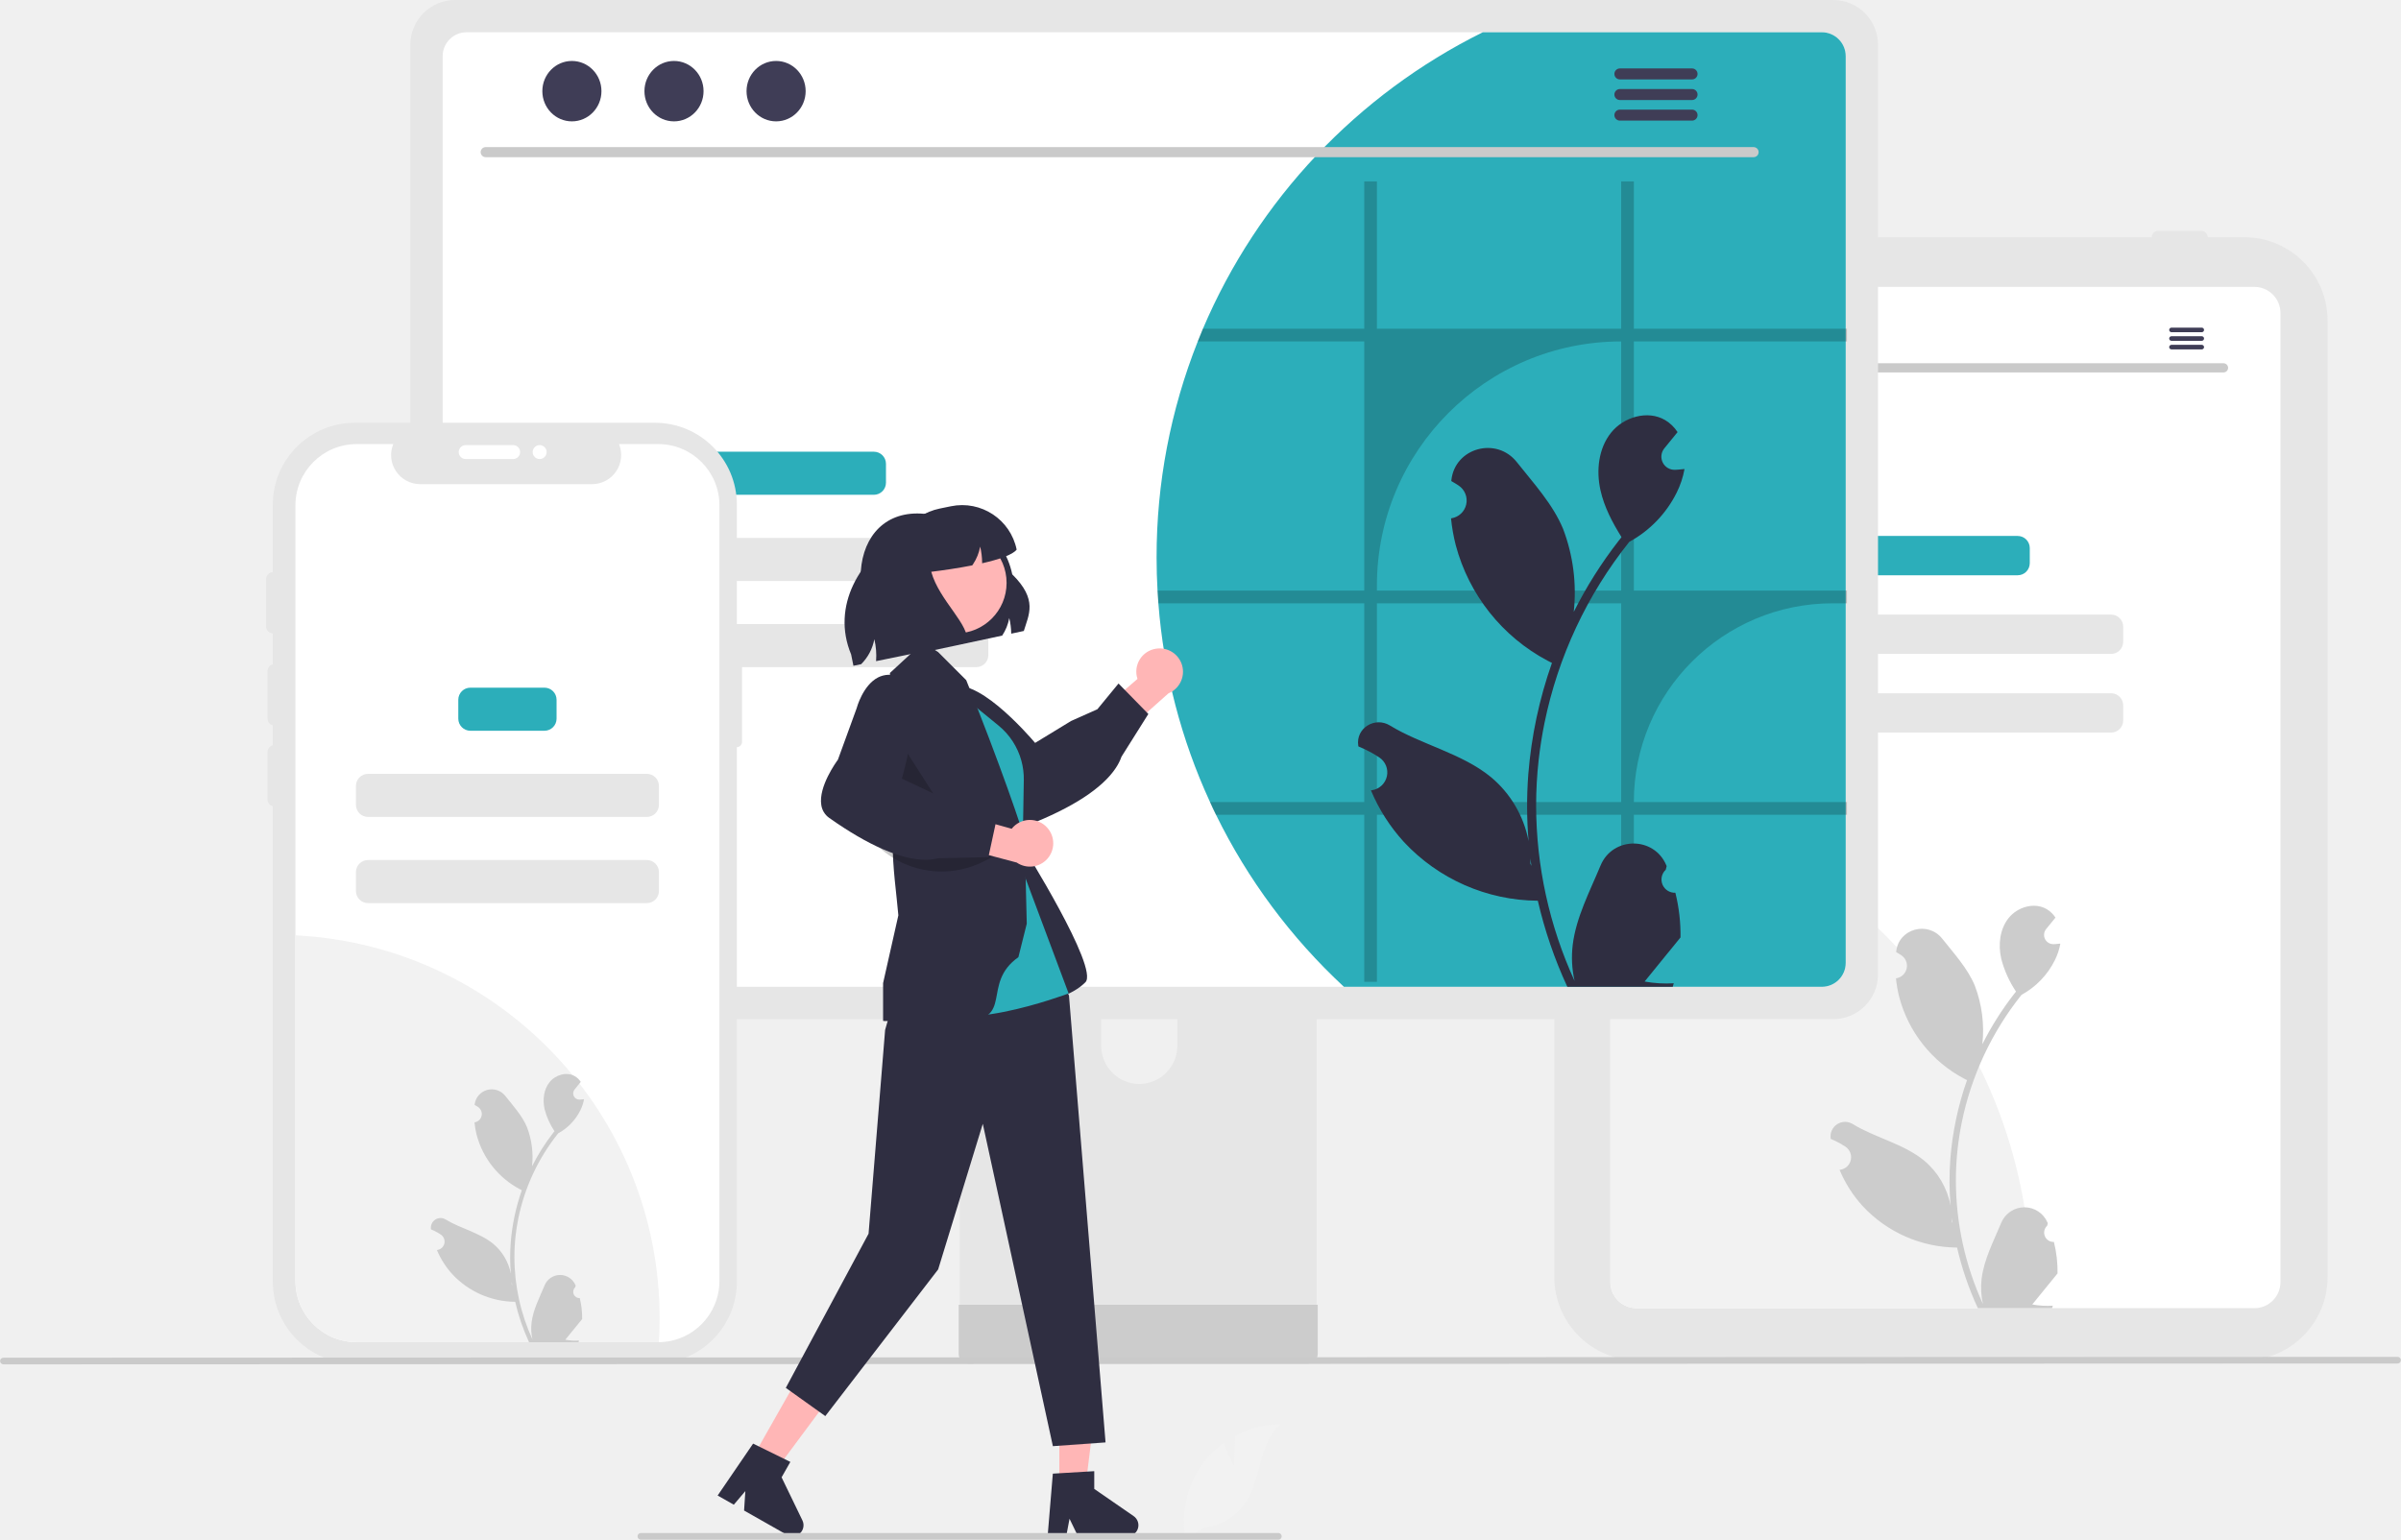
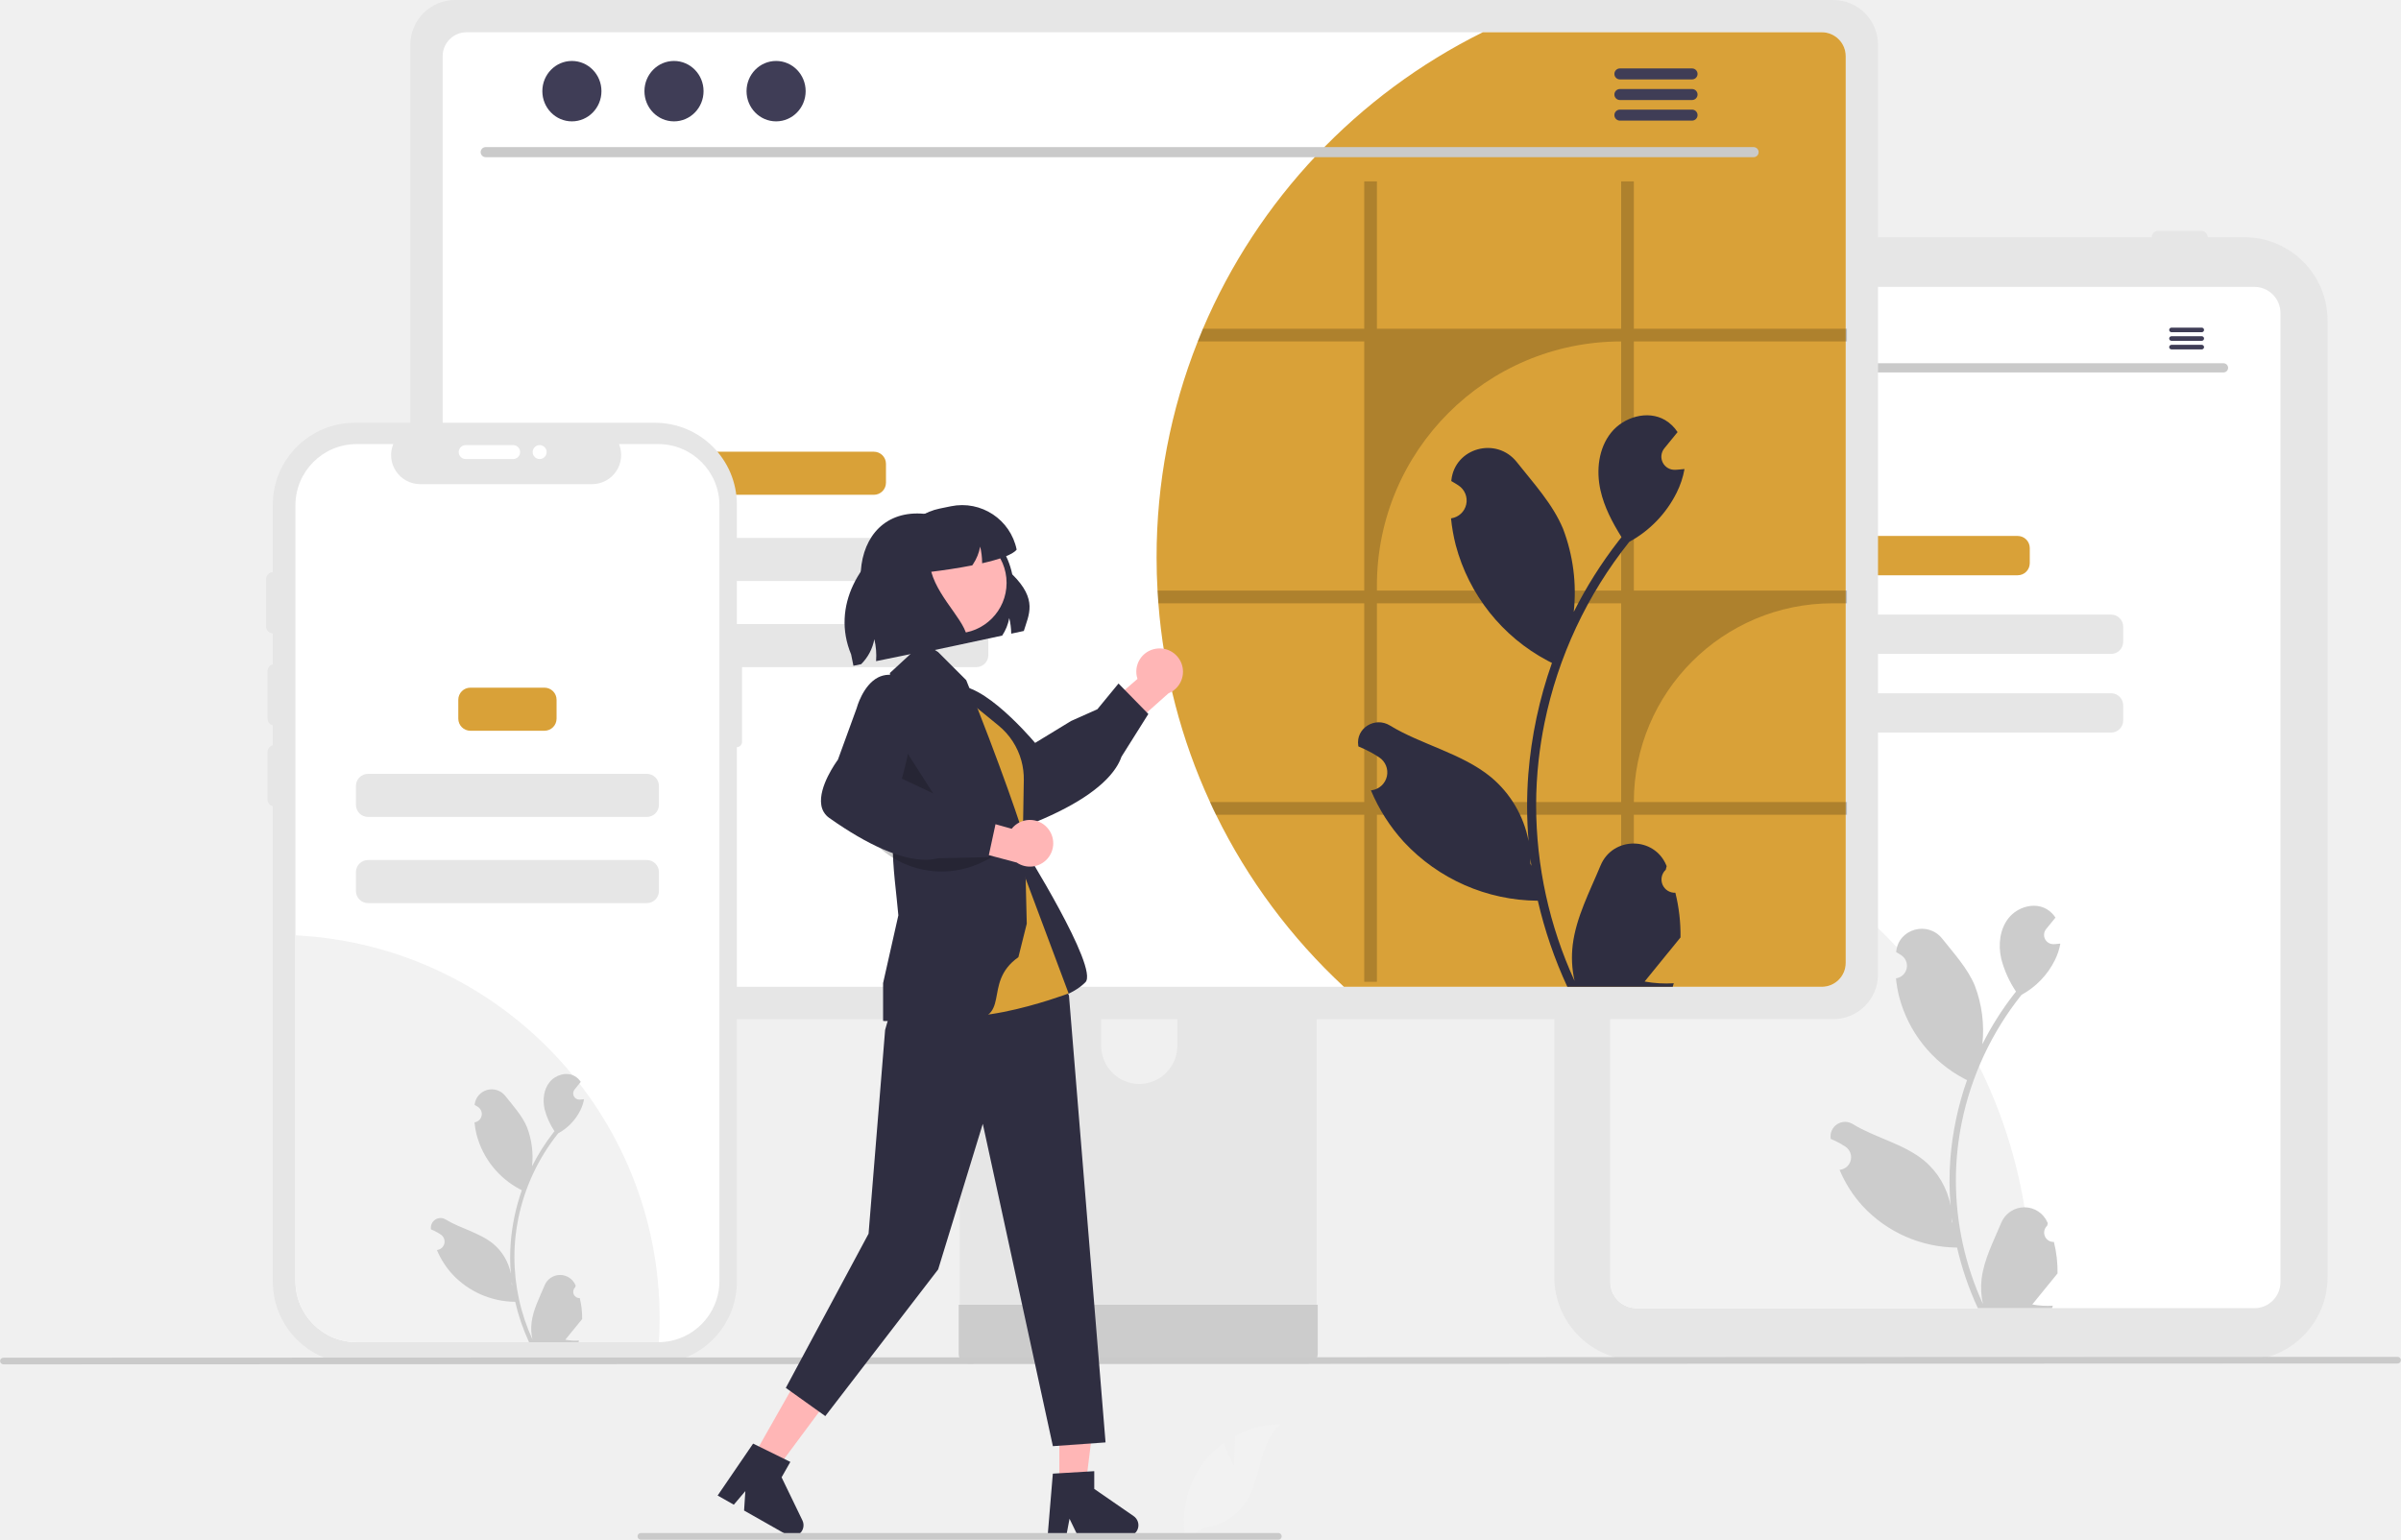
<svg xmlns="http://www.w3.org/2000/svg" data-name="Layer 1" width="860.131" height="551.741" viewBox="0 0 860.131 551.741">
  <path d="M973.935,661.629H756.586A29.859,29.859,0,0,1,726.761,631.804V288.961a29.859,29.859,0,0,1,29.826-29.826H973.935a29.859,29.859,0,0,1,29.826,29.826V631.804A29.859,29.859,0,0,1,973.935,661.629Z" transform="translate(-169.9343 -174.1294)" fill="#e6e6e6" />
  <path d="M977.539,276.933H756.176a9.348,9.348,0,0,0-9.337,9.337V633.583a9.351,9.351,0,0,0,9.337,9.337H977.539a9.348,9.348,0,0,0,9.337-9.337V286.269A9.348,9.348,0,0,0,977.539,276.933Z" transform="translate(-169.9343 -174.1294)" fill="#fff" />
  <path d="M761.899,259.135a2.284,2.284,0,0,1,2.282-2.282h15.516a2.282,2.282,0,1,1,0,4.563H764.181A2.284,2.284,0,0,1,761.899,259.135Z" transform="translate(-169.9343 -174.1294)" fill="#e6e6e6" />
  <path d="M787.454,259.135a2.284,2.284,0,0,1,2.282-2.282H805.251a2.282,2.282,0,1,1,0,4.563H789.736A2.284,2.284,0,0,1,787.454,259.135Z" transform="translate(-169.9343 -174.1294)" fill="#e6e6e6" />
  <path d="M940.785,259.135a2.284,2.284,0,0,1,2.282-2.282h15.516a2.282,2.282,0,0,1,0,4.563H943.067A2.284,2.284,0,0,1,940.785,259.135Z" transform="translate(-169.9343 -174.1294)" fill="#e6e6e6" />
  <path d="M897.533,635.764c0,2.4-.046,4.792-.155,7.155H756.176a9.351,9.351,0,0,1-9.337-9.337V458.767A179.289,179.289,0,0,1,897.533,635.764Z" transform="translate(-169.9343 -174.1294)" fill="#f2f2f2" />
-   <rect x="665.804" y="192.056" width="61.339" height="14.092" rx="4.339" fill="#2caeba" />
+   <rect x="665.804" y="192.056" width="61.339" height="14.092" rx="4.339" fill="#d9a138" />
  <rect x="632.335" y="220.241" width="128.277" height="14.092" rx="4.339" fill="#e6e6e6" />
  <rect x="632.335" y="248.426" width="128.277" height="14.092" rx="4.339" fill="#e6e6e6" />
  <path d="M905.728,619.183a3.348,3.348,0,0,1-2.426-5.803l.229-.912q-.045-.11-.091-.219a8.991,8.991,0,0,0-16.584.062c-2.712,6.533-6.166,13.077-7.016,19.984a26.597,26.597,0,0,0,.467,9.147,106.635,106.635,0,0,1-9.7-44.289,102.923,102.923,0,0,1,.638-11.482q.529-4.688,1.467-9.309a107.87,107.87,0,0,1,21.392-45.718A28.707,28.707,0,0,0,906.043,518.257a21.898,21.898,0,0,0,1.991-5.984c-.581.076-1.172.124-1.753.162-.181.009-.372.019-.553.029l-.068.003a3.317,3.317,0,0,1-2.724-5.404q.376-.463.753-.926c.381-.476.772-.943,1.153-1.42a1.651,1.651,0,0,0,.124-.143c.438-.543.877-1.077,1.315-1.62a9.592,9.592,0,0,0-3.144-3.04c-4.393-2.573-10.453-.791-13.626,3.183-3.183,3.973-3.783,9.548-2.678,14.512a38.439,38.439,0,0,0,5.317,11.854c-.238.305-.486.6-.724.905a108.567,108.567,0,0,0-11.332,17.952,45.132,45.132,0,0,0-2.694-20.963c-2.579-6.222-7.413-11.462-11.67-16.84-5.113-6.461-15.599-3.641-16.499,4.549q-.013.119-.026.238.948.535,1.857,1.136a4.541,4.541,0,0,1-1.831,8.264l-.093.014a45.184,45.184,0,0,0,1.191,6.756,46.523,46.523,0,0,0,23.164,29.157c.372.191.734.381,1.105.562a110.815,110.815,0,0,0-5.965,28.071A105.104,105.104,0,0,0,868.71,606.234l-.029-.2a27.773,27.773,0,0,0-9.481-16.037c-7.296-5.994-17.604-8.201-25.475-13.018a5.212,5.212,0,0,0-7.983,5.071q.016.105.032.21a30.508,30.508,0,0,1,3.421,1.648q.948.535,1.857,1.136a4.541,4.541,0,0,1-1.831,8.264l-.093.014c-.067.01-.124.019-.19.029a45.224,45.224,0,0,0,8.318,13.026,46.564,46.564,0,0,0,33.769,14.817h.01a110.783,110.783,0,0,0,7.442,21.725h26.585c.095-.295.181-.6.267-.896a30.205,30.205,0,0,1-7.356-.438c1.972-2.42,3.945-4.86,5.917-7.28a1.652,1.652,0,0,0,.124-.143c1-1.239,2.011-2.468,3.011-3.707l.001-.002a44.244,44.244,0,0,0-1.296-11.271Zm-30.443-59.887.014-.019-.014.038Zm-5.889,53.084-.229-.514c.01-.372.01-.743,0-1.124,0-.105-.019-.21-.019-.315.086.657.162,1.315.257,1.972Z" transform="translate(-169.9343 -174.1294)" fill="#ccc" />
  <path d="M966.474,307.596H767.241a1.649,1.649,0,0,1,0-3.298H966.474a1.649,1.649,0,0,1,0,3.298Z" transform="translate(-169.9343 -174.1294)" fill="#cacaca" />
  <ellipse cx="607.937" cy="120.446" rx="4.846" ry="4.954" fill="#3f3d56" />
  <ellipse cx="624.678" cy="120.446" rx="4.846" ry="4.954" fill="#3f3d56" />
  <ellipse cx="641.42" cy="120.446" rx="4.846" ry="4.954" fill="#3f3d56" />
  <path d="M958.687,291.536H947.842a.821.821,0,0,0,0,1.642h10.845a.821.821,0,0,0,0-1.642Z" transform="translate(-169.9343 -174.1294)" fill="#3f3d56" />
  <path d="M958.687,294.618H947.842a.821.821,0,0,0,0,1.642h10.845a.821.821,0,0,0,0-1.642Z" transform="translate(-169.9343 -174.1294)" fill="#3f3d56" />
  <path d="M958.687,297.696H947.842a.821.821,0,0,0,0,1.642h10.845a.821.821,0,0,0,0-1.642Z" transform="translate(-169.9343 -174.1294)" fill="#3f3d56" />
  <path d="M635.433,458.897h-115.51a6.163,6.163,0,0,0-6.154,6.17v182.472H641.602V465.067A6.166,6.166,0,0,0,635.433,458.897ZM578.066,562.575a13.704,13.704,0,0,1-13.64-13.64V527.889a13.64,13.64,0,0,1,27.28,0v21.047a13.704,13.704,0,0,1-13.64,13.64Z" transform="translate(-169.9343 -174.1294)" fill="#e6e6e6" />
  <path d="M513.372,641.702V659.307a3.449,3.449,0,0,0,3.442,3.442h121.743a3.459,3.459,0,0,0,3.442-3.442v-17.605Z" transform="translate(-169.9343 -174.1294)" fill="#ccc" />
  <path d="M826.707,174.129H332.947a16.029,16.029,0,0,0-16.003,16.003v333.192a16.018,16.018,0,0,0,16.003,16.003H826.707a16.018,16.018,0,0,0,16.003-16.003V190.132A16.029,16.029,0,0,0,826.707,174.129Z" transform="translate(-169.9343 -174.1294)" fill="#e6e6e6" />
  <path d="M822.585,185.688H337.072a8.577,8.577,0,0,0-8.558,8.576v324.933a8.573,8.573,0,0,0,8.558,8.558H822.585a8.573,8.573,0,0,0,8.558-8.558v-324.933A8.577,8.577,0,0,0,822.585,185.688Z" transform="translate(-169.9343 -174.1294)" fill="#fff" />
-   <path d="M831.144,194.264v324.933a8.573,8.573,0,0,1-8.558,8.558H651.383a210.092,210.092,0,0,1-45.834-61.67q-1.121-2.242-2.135-4.537a208.227,208.227,0,0,1-18.505-71.225c-.125-1.512-.231-3.025-.302-4.555-.231-3.914-.338-7.882-.338-11.868a209.128,209.128,0,0,1,14.75-77.417c.587-1.53,1.21-3.043,1.851-4.555A210.666,210.666,0,0,1,701.131,185.688h121.454A8.577,8.577,0,0,1,831.144,194.264Z" transform="translate(-169.9343 -174.1294)" fill="#2caeba" />
+   <path d="M831.144,194.264v324.933a8.573,8.573,0,0,1-8.558,8.558H651.383a210.092,210.092,0,0,1-45.834-61.67q-1.121-2.242-2.135-4.537a208.227,208.227,0,0,1-18.505-71.225c-.125-1.512-.231-3.025-.302-4.555-.231-3.914-.338-7.882-.338-11.868a209.128,209.128,0,0,1,14.75-77.417c.587-1.53,1.21-3.043,1.851-4.555A210.666,210.666,0,0,1,701.131,185.688h121.454A8.577,8.577,0,0,1,831.144,194.264Z" transform="translate(-169.9343 -174.1294)" fill="#d9a138" />
  <path d="M798.18,230.457h-454.293a1.807,1.807,0,0,1,0-3.613h454.293a1.807,1.807,0,0,1,0,3.613Z" transform="translate(-169.9343 -174.1294)" fill="#cacaca" />
  <ellipse cx="204.876" cy="32.666" rx="10.588" ry="10.823" fill="#3f3d56" />
  <ellipse cx="241.452" cy="32.666" rx="10.588" ry="10.823" fill="#3f3d56" />
  <ellipse cx="278.027" cy="32.666" rx="10.588" ry="10.823" fill="#3f3d56" />
  <path d="M776.158,198.655h-25.981a1.968,1.968,0,0,0,0,3.934h25.981a1.968,1.968,0,0,0,0-3.934Z" transform="translate(-169.9343 -174.1294)" fill="#3f3d56" />
  <path d="M776.158,206.039h-25.981a1.968,1.968,0,0,0,0,3.934h25.981a1.968,1.968,0,0,0,0-3.934Z" transform="translate(-169.9343 -174.1294)" fill="#3f3d56" />
  <path d="M776.158,213.414h-25.981a1.968,1.968,0,0,0,0,3.934h25.981a1.968,1.968,0,0,0,0-3.934Z" transform="translate(-169.9343 -174.1294)" fill="#3f3d56" />
-   <rect x="245.183" y="161.871" width="72.207" height="15.441" rx="4.339" fill="#2caeba" />
+   <rect x="245.183" y="161.871" width="72.207" height="15.441" rx="4.339" fill="#d9a138" />
  <rect x="208.512" y="192.752" width="145.55" height="15.441" rx="4.339" fill="#e6e6e6" />
  <rect x="208.512" y="223.633" width="145.55" height="15.441" rx="4.339" fill="#e6e6e6" />
-   <path d="M390.326,509.127a53.05,53.05,0,0,1-3.345,18.629H337.072a8.573,8.573,0,0,1-8.558-8.558V456.424a52.716,52.716,0,0,1,8.434-.676A53.375,53.375,0,0,1,390.326,509.127Z" transform="translate(-169.9343 -174.1294)" fill="#2caeba" />
+   <path d="M390.326,509.127a53.05,53.05,0,0,1-3.345,18.629H337.072a8.573,8.573,0,0,1-8.558-8.558V456.424a52.716,52.716,0,0,1,8.434-.676A53.375,53.375,0,0,1,390.326,509.127Z" transform="translate(-169.9343 -174.1294)" fill="#d9a138" />
  <path d="M831.589,296.484v-4.555H755.24V239.138H750.702v52.791H663.197V239.138h-4.537v52.791H600.869c-.641,1.512-1.263,3.025-1.851,4.555h59.642v89.285H584.606c.071,1.53.178,3.043.302,4.555h73.751v71.225H603.413q1.014,2.295,2.135,4.537h53.112V525.958h4.537V466.086H750.702V525.958h4.537V466.086h76.349v-4.537H755.24v-0a71.225,71.225,0,0,1,71.225-71.225h5.124v-4.555H755.24V296.484ZM750.702,461.548H663.197V390.324H750.702Zm0-75.78H663.197v-1.779a87.505,87.505,0,0,1,87.505-87.505h0Z" transform="translate(-169.9343 -174.1294)" opacity="0.2" />
  <path d="M770.116,494.045a4.755,4.755,0,0,1-3.446-8.241c.12-.477.206-.819.326-1.295q-.064-.156-.129-.311c-4.377-10.438-19.213-10.366-23.553.088-3.852,9.278-8.757,18.572-9.964,28.382A37.774,37.774,0,0,0,734.012,525.658a151.444,151.444,0,0,1-13.776-62.9,146.174,146.174,0,0,1,.907-16.307q.751-6.658,2.084-13.221a153.199,153.199,0,0,1,30.381-64.93,40.771,40.771,0,0,0,16.956-17.592,31.1,31.1,0,0,0,2.828-8.499c-.825.108-1.664.176-2.49.23-.257.013-.528.027-.785.041l-.097.004a4.711,4.711,0,0,1-3.869-7.675q.535-.658,1.07-1.315c.541-.677,1.096-1.34,1.637-2.016a2.346,2.346,0,0,0,.176-.203c.623-.771,1.245-1.529,1.868-2.301a13.622,13.622,0,0,0-4.466-4.317c-6.239-3.654-14.845-1.123-19.352,4.52-4.52,5.643-5.372,13.56-3.803,20.61,1.34,6.036,4.263,11.57,7.551,16.835-.338.433-.69.853-1.029,1.286a154.188,154.188,0,0,0-16.093,25.496,64.098,64.098,0,0,0-3.827-29.772c-3.663-8.836-10.528-16.278-16.574-23.917-7.262-9.175-22.153-5.171-23.433,6.46q-.019.169-.036.338,1.347.76,2.637,1.613a6.449,6.449,0,0,1-2.6,11.737l-.132.02a64.174,64.174,0,0,0,1.692,9.595,66.072,66.072,0,0,0,32.898,41.41c.528.271,1.042.541,1.57.798a157.381,157.381,0,0,0-8.471,39.867,149.27,149.27,0,0,0,.108,24.102l-.041-.284a39.444,39.444,0,0,0-13.465-22.775c-10.362-8.512-25.002-11.647-36.181-18.489-5.381-3.294-12.277.963-11.338,7.201q.022.149.046.299a43.328,43.328,0,0,1,4.858,2.341q1.347.76,2.637,1.613a6.45,6.45,0,0,1-2.6,11.737l-.132.02c-.095.014-.176.027-.271.041a64.227,64.227,0,0,0,11.814,18.499,66.131,66.131,0,0,0,47.96,21.043h.014a157.336,157.336,0,0,0,10.569,30.854h37.756c.135-.42.257-.853.379-1.272a42.897,42.897,0,0,1-10.447-.622c2.801-3.437,5.603-6.902,8.404-10.339a2.344,2.344,0,0,0,.176-.203c1.421-1.759,2.855-3.505,4.276-5.264l.001-.002a62.836,62.836,0,0,0-1.841-16.007Zm-43.236-85.052.02-.027-.02.054Zm-8.363,75.39-.325-.731c.014-.528.014-1.056,0-1.597,0-.149-.027-.298-.027-.447.122.934.23,1.868.365,2.801Z" transform="translate(-169.9343 -174.1294)" fill="#2f2e41" />
  <path d="M433.911,405.741h0V354.998A29.369,29.369,0,0,0,404.542,325.629H297.035a29.369,29.369,0,0,0-29.369,29.369v278.382a29.369,29.369,0,0,0,29.369,29.369h107.507a29.369,29.369,0,0,0,29.369-29.369V441.861h0a1.852,1.852,0,0,0,1.852-1.852V407.594A1.852,1.852,0,0,0,433.911,405.741Z" transform="translate(-169.9343 -174.1294)" fill="#e6e6e6" />
  <path d="M427.661,355.199v277.98a21.919,21.919,0,0,1-21.69,21.92,1.926,1.926,0,0,1-.24.01h-108.03a21.932,21.932,0,0,1-21.93-21.93v-277.98a21.932,21.932,0,0,1,21.93-21.93h13.11a10.427,10.427,0,0,0,9.65,14.36h61.59a10.435,10.435,0,0,0,9.64-14.36h14.04A21.932,21.932,0,0,1,427.661,355.199Z" transform="translate(-169.9343 -174.1294)" fill="#fff" />
  <path d="M406.241,646.529q0,4.32-.27,8.57a1.926,1.926,0,0,1-.24.01h-108.03a21.932,21.932,0,0,1-21.93-21.93v-123.88A137.388,137.388,0,0,1,406.241,646.529Z" transform="translate(-169.9343 -174.1294)" fill="#f2f2f2" />
  <path d="M268.261,434.129a2.503,2.503,0,0,1-2.5-2.5v-17a2.5,2.5,0,0,1,5,0v17A2.503,2.503,0,0,1,268.261,434.129Z" transform="translate(-169.9343 -174.1294)" fill="#e6e6e6" />
-   <rect x="164.178" y="246.426" width="35.207" height="15.441" rx="4.339" fill="#2caeba" />
+   <rect x="164.178" y="246.426" width="35.207" height="15.441" rx="4.339" fill="#d9a138" />
  <rect x="127.507" y="277.307" width="108.55" height="15.441" rx="4.339" fill="#e6e6e6" />
  <rect x="127.507" y="308.188" width="108.55" height="15.441" rx="4.339" fill="#e6e6e6" />
  <path d="M377.621,639.29a2.231,2.231,0,0,1-1.617-3.867l.153-.608q-.03-.073-.061-.146a5.992,5.992,0,0,0-11.053.041c-1.808,4.354-4.109,8.715-4.676,13.319a17.726,17.726,0,0,0,.311,6.096,71.068,71.068,0,0,1-6.465-29.517,68.595,68.595,0,0,1,.425-7.652q.352-3.124.978-6.204a71.891,71.891,0,0,1,14.257-30.469,19.132,19.132,0,0,0,7.957-8.256,14.595,14.595,0,0,0,1.327-3.988c-.387.051-.781.083-1.168.108-.121.006-.248.013-.368.019l-.046.002a2.211,2.211,0,0,1-1.816-3.602q.251-.309.502-.617c.254-.318.514-.629.768-.946a1.101,1.101,0,0,0,.083-.095c.292-.362.584-.718.876-1.08a6.392,6.392,0,0,0-2.096-2.026c-2.928-1.715-6.966-.527-9.081,2.121-2.121,2.648-2.521,6.363-1.784,9.672a25.618,25.618,0,0,0,3.544,7.9c-.159.203-.324.4-.483.603a72.355,72.355,0,0,0-7.552,11.964,30.079,30.079,0,0,0-1.796-13.971c-1.719-4.147-4.941-7.639-7.778-11.223a6.174,6.174,0,0,0-10.996,3.032q-.009.079-.017.158.632.357,1.238.757a3.027,3.027,0,0,1-1.22,5.508l-.062.01a30.115,30.115,0,0,0,.794,4.502,31.006,31.006,0,0,0,15.438,19.432c.248.127.489.254.737.375a73.853,73.853,0,0,0-3.975,18.708,70.049,70.049,0,0,0,.051,11.31l-.019-.133a18.51,18.51,0,0,0-6.319-10.688c-4.863-3.994-11.732-5.465-16.978-8.676a3.474,3.474,0,0,0-5.32,3.379l.021.14a20.333,20.333,0,0,1,2.28,1.099q.632.357,1.238.757a3.027,3.027,0,0,1-1.22,5.508l-.062.009c-.044.006-.083.013-.127.019a30.14,30.14,0,0,0,5.544,8.681,31.033,31.033,0,0,0,22.506,9.875h.006a73.831,73.831,0,0,0,4.96,14.479h17.718c.064-.197.121-.4.178-.597a20.13,20.13,0,0,1-4.903-.292c1.315-1.613,2.629-3.239,3.944-4.852a1.101,1.101,0,0,0,.083-.095c.667-.826,1.34-1.645,2.007-2.47l0-.001a29.487,29.487,0,0,0-.864-7.512ZM357.332,599.378l.009-.013-.009.025Zm-3.925,35.378-.152-.343c.006-.248.006-.495,0-.749,0-.07-.013-.14-.013-.21.057.438.108.876.171,1.315Z" transform="translate(-169.9343 -174.1294)" fill="#ccc" />
  <path d="M267.761,401.129a2.503,2.503,0,0,1-2.5-2.5v-17a2.5,2.5,0,0,1,5,0v17A2.503,2.503,0,0,1,267.761,401.129Z" transform="translate(-169.9343 -174.1294)" fill="#e6e6e6" />
  <path d="M334.261,336.129a2.503,2.503,0,0,1,2.5-2.5h17a2.5,2.5,0,0,1,0,5h-17A2.503,2.503,0,0,1,334.261,336.129Z" transform="translate(-169.9343 -174.1294)" fill="#fff" />
  <path d="M268.261,463.129a2.503,2.503,0,0,1-2.5-2.5v-17a2.5,2.5,0,0,1,5,0v17A2.503,2.503,0,0,1,268.261,463.129Z" transform="translate(-169.9343 -174.1294)" fill="#e6e6e6" />
  <circle cx="193.326" cy="162" r="2.5" fill="#fff" />
  <path d="M1028.875,662.742l-857.75.307a1.191,1.191,0,0,1,0-2.381l857.75-.307a1.191,1.191,0,0,1,0,2.381Z" transform="translate(-169.9343 -174.1294)" fill="#cacaca" />
  <path d="M536.708,400.236l-4.512.967a25.975,25.975,0,0,0-.701-5.602,16.821,16.821,0,0,1-2.54,6.294l-25.876,5.526-24.843-26.218c-.038-13.109,7.242-23.071,20.293-23.071.787,0,1.602.038,2.426.114a27.604,27.604,0,0,1,31.601,21.696C541.807,389.051,538.452,394.406,536.708,400.236Z" transform="translate(-169.9343 -174.1294)" fill="#2f2e41" />
  <polygon points="379.495 532.711 388.881 532.711 393.347 496.506 379.493 496.507 379.495 532.711" fill="#ffb6b6" />
  <path d="M547.102,702.21l14.838-.886v6.357l14.107,9.743a3.971,3.971,0,0,1-2.256,7.239H556.125l-3.045-6.288-1.189,6.288H545.231Z" transform="translate(-169.9343 -174.1294)" fill="#2f2e41" />
  <polygon points="269.531 522.494 277.695 527.126 299.445 497.841 287.396 491.005 269.531 522.494" fill="#ffb6b6" />
  <path d="M439.726,691.448l13.342,6.552-3.137,5.529,7.461,15.435a3.971,3.971,0,0,1-5.535,5.182l-15.364-8.717.455-6.972-4.137,4.882-5.793-3.287Z" transform="translate(-169.9343 -174.1294)" fill="#2f2e41" />
  <path d="M584.124,406.578A8.313,8.313,0,0,0,577.424,417.422l-14.363,12.432,5.426,10.571,20.037-17.841a8.358,8.358,0,0,0-4.4-16.005Z" transform="translate(-169.9343 -174.1294)" fill="#ffb6b6" />
  <path d="M569.66,449.329c-4.791,7.256-15.529,14.264-31.465,20.477a6.839,6.839,0,0,1-5.498-.18c-6.014-2.737-9.868-12.912-10.23-13.899l-11.648-15.713c-.207-.229-5.654-6.411-5.031-12.488a8.877,8.877,0,0,1,3.823-6.362c8.817-6.536,28.579,16.165,31.143,19.183l12.897-7.858,9.397-4.193,7.586-9.231L581.315,429.987l-9.607,15.283A18.418,18.418,0,0,1,569.66,449.329Z" transform="translate(-169.9343 -174.1294)" fill="#2f2e41" />
  <path d="M536.162,477.169s27.598,43.961,22.598,48.961-12.781,6.313-12.781,6.313l-17.219-22.313Z" transform="translate(-169.9343 -174.1294)" fill="#2f2e41" />
  <path d="M511.761,417.129l13.007,8.799a33.552,33.552,0,0,1,13.072,38.276l-3.662,11.13Z" transform="translate(-169.9343 -174.1294)" fill="#2f2e41" />
  <polygon points="318.826 363 317.087 369.057 311.153 442.098 281.507 497.348 295.656 507.454 336.083 454.899 352.073 402.716 377.184 518.235 396.05 516.887 382.947 356.722 358.084 311.639 318.826 363" fill="#2f2e41" />
-   <path d="M509.548,419.342,527.652,434.137a24.655,24.655,0,0,1,8.184,12.603v0a24.655,24.655,0,0,1,.865,6.901l-.539,32.127,16.598,44.361s-45,17-51,2S509.548,419.342,509.548,419.342Z" transform="translate(-169.9343 -174.1294)" fill="#2caeba" />
+   <path d="M509.548,419.342,527.652,434.137a24.655,24.655,0,0,1,8.184,12.603v0a24.655,24.655,0,0,1,.865,6.901l-.539,32.127,16.598,44.361s-45,17-51,2S509.548,419.342,509.548,419.342Z" transform="translate(-169.9343 -174.1294)" fill="#d9a138" />
  <path d="M514.963,539.916c-22.48,0-27.959.169-28.314.097l-.356-.072V526.42l5.467-24.291c-.639-7.541-2.136-17.485-2-26,.49-30.775-1.023-60.837-1.023-60.837l11.898-10.983L506.041,407.827l10.026,10.026c11.654,28.682,20.902,55.684,20.961,57.418l.733,29.858-3,12C521.189,526.71,533.589,539.916,514.963,539.916Z" transform="translate(-169.9343 -174.1294)" fill="#2f2e41" />
  <polygon points="323.846 267.973 321.113 285.031 339.614 292.662 323.846 267.973" opacity="0.2" />
  <circle cx="342.484" cy="208.867" r="18.114" fill="#ffb6b6" />
  <path d="M482.067,474.903l0,0a33.272,33.272,0,0,0,39.94,8.073l3.942-1.951Z" transform="translate(-169.9343 -174.1294)" opacity="0.2" />
  <path d="M545.098,470.733a8.313,8.313,0,0,0-12.741.385l-18.289-5.134-5.831,10.353,25.929,6.888a8.358,8.358,0,0,0,10.931-12.492Z" transform="translate(-169.9343 -174.1294)" fill="#ffb6b6" />
  <path d="M501.454,482.222c-8.695.001-20.461-5.097-34.427-14.972a6.839,6.839,0,0,1-2.88-4.687c-1.03-6.527,5.336-15.35,5.96-16.196L476.8,427.989c.077-.299,2.234-8.25,7.648-11.08a8.877,8.877,0,0,1,7.415-.316c10.313,3.756,2.26,32.756,1.155,36.559l13.664,6.431,8.677,5.531,11.883,1.243-3.226,14.931-18.047.406A18.418,18.418,0,0,1,501.454,482.222Z" transform="translate(-169.9343 -174.1294)" fill="#2f2e41" />
  <path d="M534.139,371.08c-1.45,1.886-6.445,3.554-12.379,4.9.009-.123.009-.246.009-.37a25.974,25.974,0,0,0-.701-5.602,16.821,16.821,0,0,1-2.54,6.294c-.095.142-.19.284-.294.427-5.09,1.005-10.474,1.782-14.692,2.303,2.9,10.445,14.019,19.014,12.815,25.365l-32.578,6.654a25.539,25.539,0,0,0-.626-7.867,16.934,16.934,0,0,1-4.72,8.957l-2.768.569-.825-4.066c-7.147-17.166,2.815-34.739,19.137-43.829a19.84,19.84,0,0,1,12.569-8.436l4.066-.834A19.934,19.934,0,0,1,534.139,371.08Z" transform="translate(-169.9343 -174.1294)" fill="#2f2e41" />
  <path d="M611.961,699.466l.482-10.832a34.983,34.983,0,0,1,16.317-4.131c-7.837,6.407-6.858,18.758-12.171,27.375a21.043,21.043,0,0,1-15.431,9.724l-6.558,4.015a35.261,35.261,0,0,1,7.432-28.573,34.06,34.06,0,0,1,6.26-5.816C609.863,695.37,611.961,699.466,611.961,699.466Z" transform="translate(-169.9343 -174.1294)" fill="#f2f2f2" />
  <path d="M627.861,725.871H399.479a1.191,1.191,0,0,1,0-2.381H627.861a1.191,1.191,0,1,1,0,2.381Z" transform="translate(-169.9343 -174.1294)" fill="#cacaca" />
</svg>
